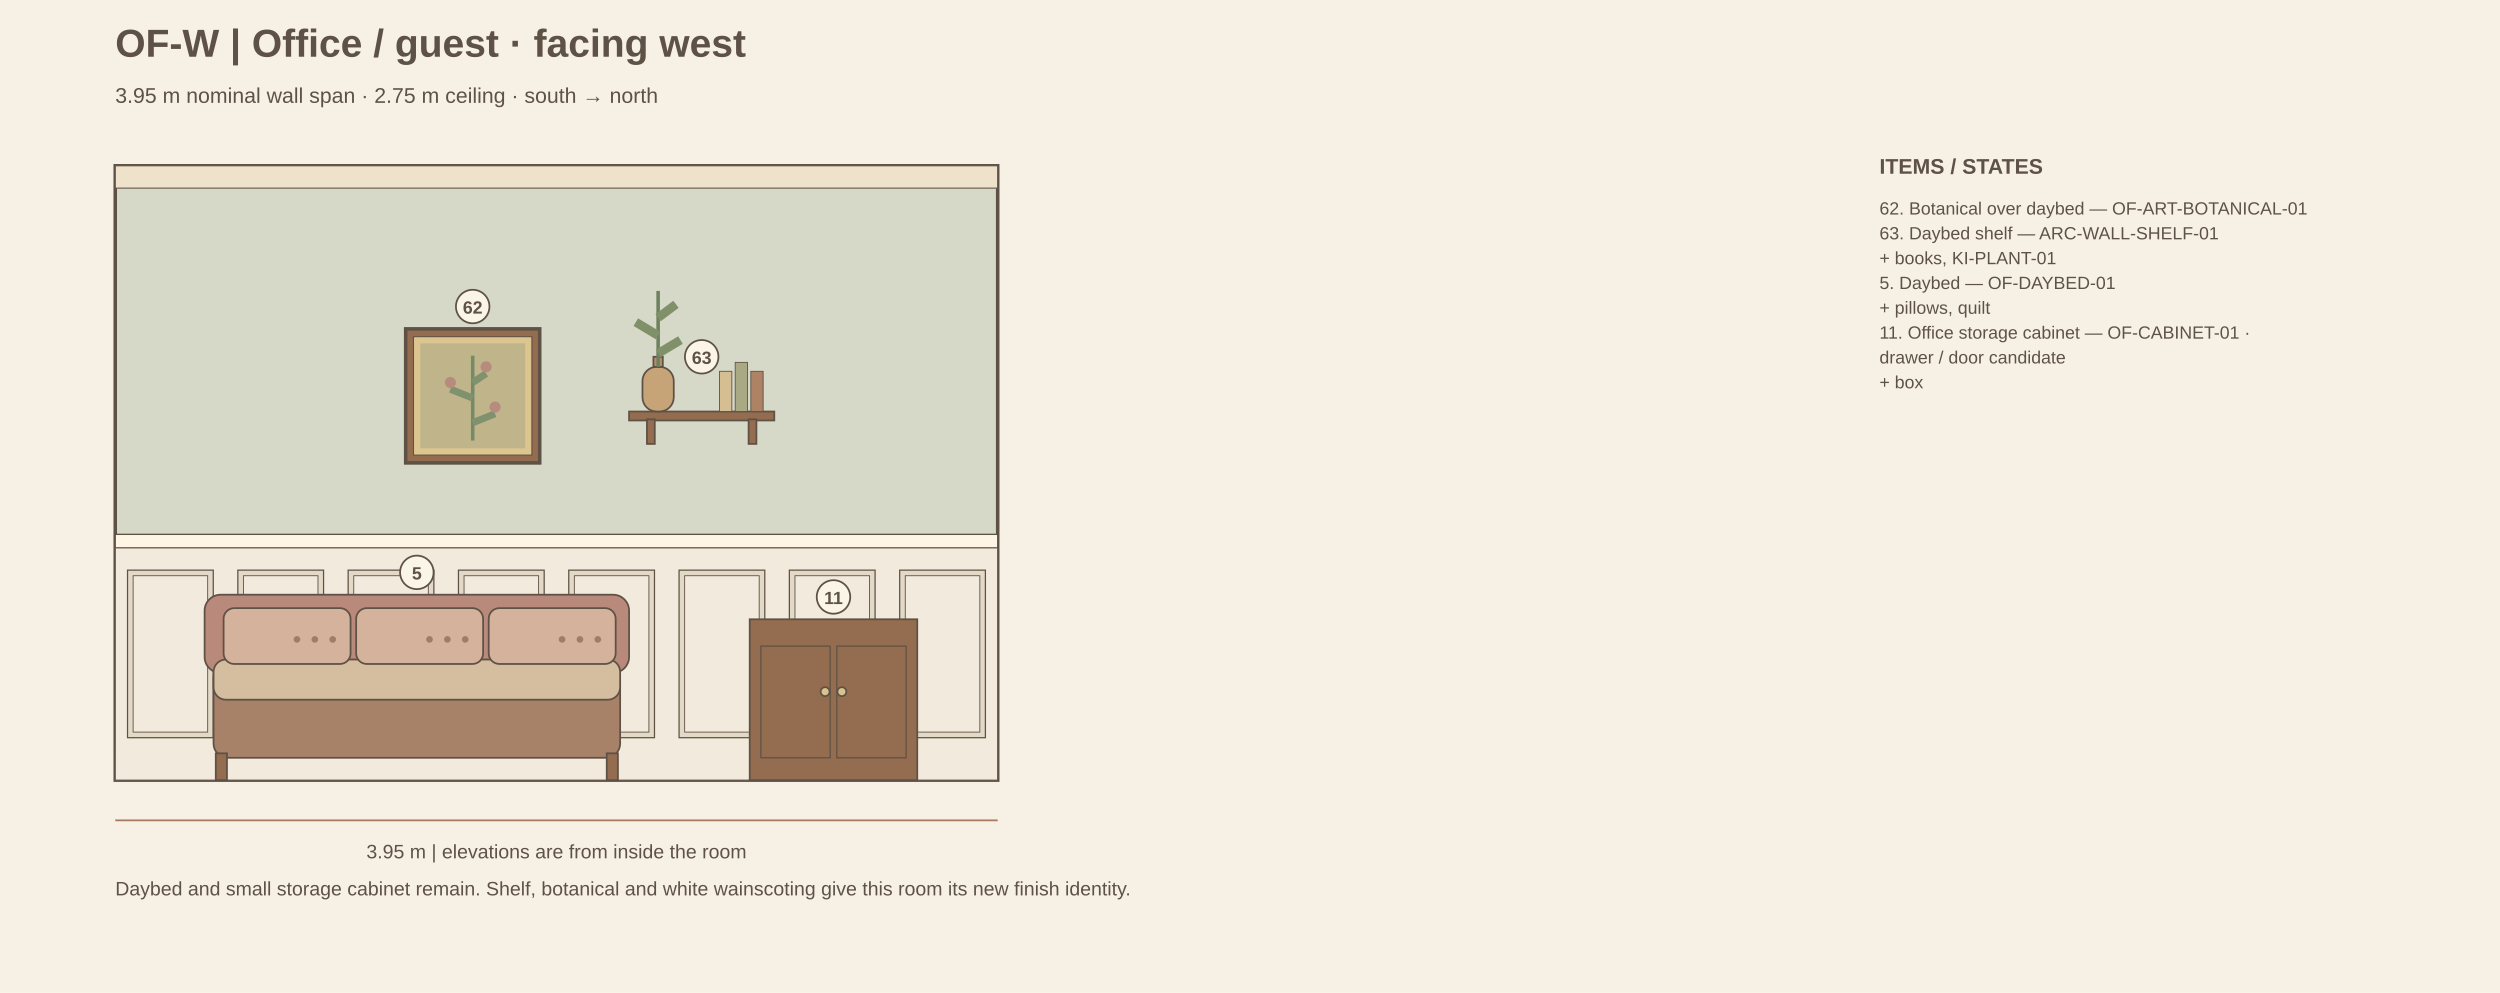
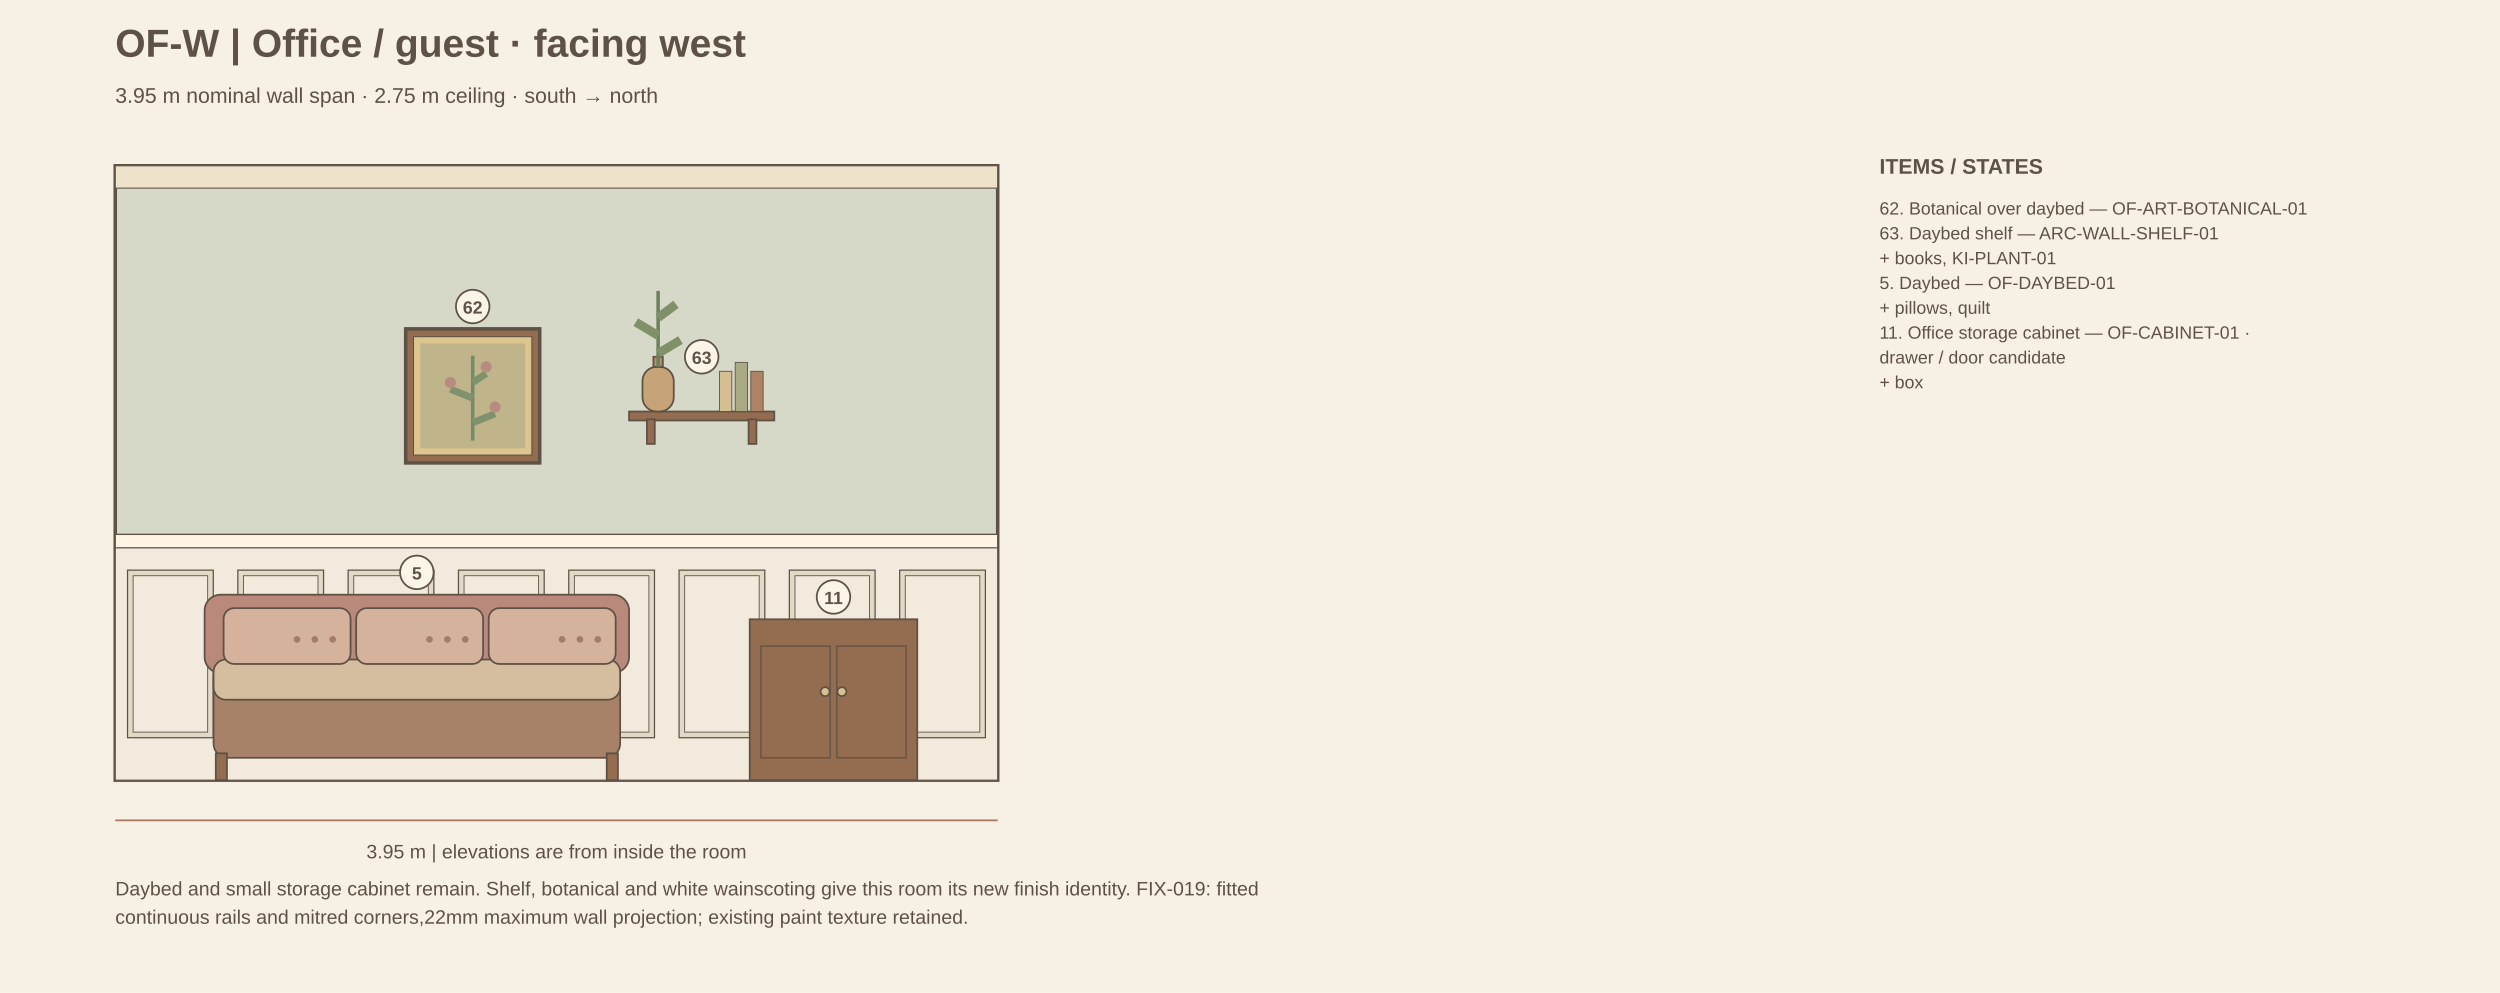
<svg xmlns="http://www.w3.org/2000/svg" viewBox="0 1680 1410 560">
  <rect x="0" y="1680" width="1410" height="560" fill="#f7f1e5" />
  <text x="65.00" y="1712.00" font-family="Arial,sans-serif" font-size="22" text-anchor="start" font-weight="bold" fill="#5e5145">OF-W  |  Office / guest · facing west</text>
  <text x="65.00" y="1738.00" font-family="Arial,sans-serif" font-size="12" text-anchor="start" font-weight="normal" fill="#5e5145">3.95 m nominal wall span · 2.75 m ceiling · south → north</text>
  <rect x="65.00" y="1773.50" width="497.70" height="346.50" fill="#d7d9c8" stroke="#5e5145" stroke-width="2" rx="0" />
  <rect x="65.00" y="2103.62" width="497.70" height="16.38" fill="#d8c3a8" stroke="#5e5145" stroke-width="0.6" rx="0" />
  <rect x="65.00" y="1773.50" width="497.70" height="12.60" fill="#eee2cb" stroke="#5e5145" stroke-width="0.6" rx="0" />
  <rect x="65.00" y="1981.40" width="497.70" height="138.60" fill="#f2eadc" stroke="#5e5145" stroke-width="0.6" rx="0" />
  <rect x="507.42" y="2001.56" width="48.35" height="94.50" fill="#e3d9c7" stroke="#5e5145" stroke-width="0.7" rx="0" />
  <rect x="510.57" y="2004.71" width="42.05" height="88.20" fill="#f2eadc" stroke="#5e5145" stroke-width="0.5" rx="0" />
  <rect x="445.20" y="2001.56" width="48.35" height="94.50" fill="#e3d9c7" stroke="#5e5145" stroke-width="0.7" rx="0" />
  <rect x="448.36" y="2004.71" width="42.05" height="88.20" fill="#f2eadc" stroke="#5e5145" stroke-width="0.5" rx="0" />
  <rect x="382.99" y="2001.56" width="48.35" height="94.50" fill="#e3d9c7" stroke="#5e5145" stroke-width="0.7" rx="0" />
  <rect x="386.14" y="2004.71" width="42.05" height="88.20" fill="#f2eadc" stroke="#5e5145" stroke-width="0.5" rx="0" />
  <rect x="320.78" y="2001.56" width="48.35" height="94.50" fill="#e3d9c7" stroke="#5e5145" stroke-width="0.7" rx="0" />
  <rect x="323.93" y="2004.71" width="42.05" height="88.20" fill="#f2eadc" stroke="#5e5145" stroke-width="0.5" rx="0" />
  <rect x="258.57" y="2001.56" width="48.35" height="94.50" fill="#e3d9c7" stroke="#5e5145" stroke-width="0.7" rx="0" />
  <rect x="261.72" y="2004.71" width="42.05" height="88.20" fill="#f2eadc" stroke="#5e5145" stroke-width="0.5" rx="0" />
  <rect x="196.35" y="2001.56" width="48.35" height="94.50" fill="#e3d9c7" stroke="#5e5145" stroke-width="0.7" rx="0" />
  <rect x="199.51" y="2004.71" width="42.05" height="88.20" fill="#f2eadc" stroke="#5e5145" stroke-width="0.5" rx="0" />
  <rect x="134.14" y="2001.56" width="48.35" height="94.50" fill="#e3d9c7" stroke="#5e5145" stroke-width="0.7" rx="0" />
  <rect x="137.29" y="2004.71" width="42.05" height="88.20" fill="#f2eadc" stroke="#5e5145" stroke-width="0.5" rx="0" />
  <rect x="71.93" y="2001.56" width="48.35" height="94.50" fill="#e3d9c7" stroke="#5e5145" stroke-width="0.7" rx="0" />
  <rect x="75.08" y="2004.71" width="42.05" height="88.20" fill="#f2eadc" stroke="#5e5145" stroke-width="0.5" rx="0" />
  <rect x="65.00" y="1981.40" width="497.70" height="7.56" fill="#fff5e5" stroke="#5e5145" stroke-width="0.7" rx="0" />
  <line x1="562.70" y1="2142.68" x2="65.00" y2="2142.68" stroke="#a77961" stroke-width="1" />
  <text x="313.85" y="2164.10" font-family="Arial,sans-serif" font-size="11" text-anchor="middle" font-weight="normal" fill="#5e5145">3.95 m | elevations are from inside the room</text>
  <g>
    <rect x="228.80" y="1865.48" width="75.60" height="75.60" fill="#946c4f" stroke="#5e5145" stroke-width="2" rx="0" />
    <rect x="233.21" y="1869.89" width="66.78" height="66.78" fill="#ddc58f" stroke="#5e5145" stroke-width="0.6" rx="0" />
    <rect x="236.99" y="1873.67" width="59.22" height="59.22" fill="#c0b58a" stroke="#5e5145" stroke-width="0" rx="0" />
    <line x1="266.60" y1="1928.48" x2="266.60" y2="1880.60" stroke="#758a69" stroke-width="2" />
    <line x1="266.60" y1="1918.40" x2="279.20" y2="1913.36" stroke="#80916d" stroke-width="4" />
    <circle cx="279.20" cy="1909.58" r="3.15" fill="#b78c7f" stroke="none" stroke-width="1" />
    <line x1="266.60" y1="1904.54" x2="254.00" y2="1899.50" stroke="#80916d" stroke-width="4" />
    <circle cx="254.00" cy="1895.72" r="3.15" fill="#b78c7f" stroke="none" stroke-width="1" />
    <line x1="266.60" y1="1895.72" x2="274.16" y2="1890.68" stroke="#80916d" stroke-width="4" />
    <circle cx="274.16" cy="1886.90" r="3.15" fill="#b78c7f" stroke="none" stroke-width="1" />
  </g>
  <circle cx="266.60" cy="1852.88" r="9.45" fill="#fbf5e8" stroke="#5e5145" stroke-width="1" />
  <text x="266.60" y="1856.88" font-family="Arial,sans-serif" font-size="10" text-anchor="middle" font-weight="bold" fill="#5e5145">62</text>
  <g>
    <rect x="354.80" y="1912.10" width="81.90" height="5.04" fill="#946c4f" stroke="#5e5145" stroke-width="1" rx="0" />
    <rect x="422.21" y="1916.51" width="4.41" height="13.86" fill="#946c4f" stroke="#5e5145" stroke-width="1" rx="0" />
    <rect x="364.88" y="1916.51" width="4.41" height="13.86" fill="#946c4f" stroke="#5e5145" stroke-width="1" rx="0" />
    <rect x="423.47" y="1889.42" width="6.93" height="22.68" fill="#ad8265" stroke="#5e5145" stroke-width="0.5" rx="0" />
    <rect x="414.65" y="1884.38" width="6.93" height="27.72" fill="#a9a984" stroke="#5e5145" stroke-width="0.5" rx="0" />
    <rect x="405.83" y="1889.42" width="6.93" height="22.68" fill="#d4be92" stroke="#5e5145" stroke-width="0.5" rx="0" />
    <rect x="362.36" y="1886.90" width="17.64" height="25.20" fill="#c7a478" stroke="#5e5145" stroke-width="1" rx="8" />
    <rect x="368.53" y="1881.23" width="5.29" height="5.67" fill="#b29068" stroke="#5e5145" stroke-width="1" rx="0" />
    <line x1="371.18" y1="1886.90" x2="371.18" y2="1844.06" stroke="#6e805d" stroke-width="2" />
    <line x1="371.18" y1="1879.34" x2="383.78" y2="1871.78" stroke="#809169" stroke-width="5" />
    <line x1="371.18" y1="1869.26" x2="358.58" y2="1861.70" stroke="#809169" stroke-width="5" />
    <line x1="371.18" y1="1859.18" x2="381.26" y2="1851.62" stroke="#809169" stroke-width="5" />
  </g>
  <circle cx="395.75" cy="1881.23" r="9.45" fill="#fbf5e8" stroke="#5e5145" stroke-width="1" />
  <text x="395.75" y="1885.23" font-family="Arial,sans-serif" font-size="10" text-anchor="middle" font-weight="bold" fill="#5e5145">63</text>
  <g>
    <rect x="120.44" y="2054.48" width="229.32" height="52.92" fill="#a78168" stroke="#5e5145" stroke-width="1" rx="8" />
    <rect x="115.40" y="2015.42" width="239.40" height="44.10" fill="#b9897c" stroke="#5e5145" stroke-width="1" rx="9" />
    <rect x="120.44" y="2051.96" width="229.32" height="22.68" fill="#d5bd9f" stroke="#5e5145" stroke-width="1" rx="7" />
    <rect x="275.63" y="2022.98" width="71.61" height="31.50" fill="#d5b29b" stroke="#5e5145" stroke-width="1" rx="6" />
    <circle cx="337.16" cy="2040.62" r="1.89" fill="#a47b6b" stroke="none" stroke-width="1" />
    <circle cx="327.08" cy="2040.62" r="1.89" fill="#a47b6b" stroke="none" stroke-width="1" />
    <circle cx="317.00" cy="2040.62" r="1.89" fill="#a47b6b" stroke="none" stroke-width="1" />
    <rect x="200.87" y="2022.98" width="71.61" height="31.50" fill="#d5b29b" stroke="#5e5145" stroke-width="1" rx="6" />
    <circle cx="262.40" cy="2040.62" r="1.89" fill="#a47b6b" stroke="none" stroke-width="1" />
    <circle cx="252.32" cy="2040.62" r="1.89" fill="#a47b6b" stroke="none" stroke-width="1" />
    <circle cx="242.24" cy="2040.62" r="1.89" fill="#a47b6b" stroke="none" stroke-width="1" />
    <rect x="126.11" y="2022.98" width="71.61" height="31.50" fill="#d5b29b" stroke="#5e5145" stroke-width="1" rx="6" />
    <circle cx="187.64" cy="2040.62" r="1.89" fill="#a47b6b" stroke="none" stroke-width="1" />
    <circle cx="177.56" cy="2040.62" r="1.89" fill="#a47b6b" stroke="none" stroke-width="1" />
    <circle cx="167.48" cy="2040.62" r="1.89" fill="#a47b6b" stroke="none" stroke-width="1" />
    <rect x="342.20" y="2104.88" width="6.30" height="15.12" fill="#946c4f" stroke="#5e5145" stroke-width="1" rx="0" />
    <rect x="121.70" y="2104.88" width="6.30" height="15.12" fill="#946c4f" stroke="#5e5145" stroke-width="1" rx="0" />
  </g>
  <circle cx="235.10" cy="2002.82" r="9.45" fill="#fbf5e8" stroke="#5e5145" stroke-width="1" />
  <text x="235.10" y="2006.82" font-family="Arial,sans-serif" font-size="10" text-anchor="middle" font-weight="bold" fill="#5e5145">5</text>
  <g>
    <rect x="422.84" y="2029.28" width="94.50" height="90.72" fill="#946c4f" stroke="#5e5145" stroke-width="1" rx="0" />
    <rect x="471.98" y="2044.40" width="39.06" height="63.00" fill="none" stroke="#5e5145" stroke-width="0.7" rx="0" />
    <rect x="429.14" y="2044.40" width="39.06" height="63.00" fill="none" stroke="#5e5145" stroke-width="0.7" rx="0" />
    <circle cx="474.81" cy="2070.10" r="2.52" fill="#d8c38f" stroke="#5e5145" stroke-width="1" />
    <circle cx="465.36" cy="2070.10" r="2.52" fill="#d8c38f" stroke="#5e5145" stroke-width="1" />
  </g>
  <circle cx="470.09" cy="2016.68" r="9.45" fill="#fbf5e8" stroke="#5e5145" stroke-width="1" />
  <text x="470.09" y="2020.68" font-family="Arial,sans-serif" font-size="10" text-anchor="middle" font-weight="bold" fill="#5e5145">11</text>
  <text x="1060.00" y="1778.00" font-family="Arial,sans-serif" font-size="12" text-anchor="start" font-weight="bold" fill="#5e5145">ITEMS / STATES</text>
  <text x="1060.00" y="1801.00" font-family="Arial,sans-serif" font-size="10" text-anchor="start" font-weight="normal" fill="#5e5145">62. Botanical over daybed — OF-ART-BOTANICAL-01</text>
  <text x="1060.00" y="1815.00" font-family="Arial,sans-serif" font-size="10" text-anchor="start" font-weight="normal" fill="#5e5145">63. Daybed shelf — ARC-WALL-SHELF-01</text>
  <text x="1060.00" y="1829.00" font-family="Arial,sans-serif" font-size="10" text-anchor="start" font-weight="normal" fill="#5e5145">   + books, KI-PLANT-01</text>
  <text x="1060.00" y="1843.00" font-family="Arial,sans-serif" font-size="10" text-anchor="start" font-weight="normal" fill="#5e5145">5. Daybed — OF-DAYBED-01</text>
  <text x="1060.00" y="1857.00" font-family="Arial,sans-serif" font-size="10" text-anchor="start" font-weight="normal" fill="#5e5145">   + pillows, quilt</text>
  <text x="1060.00" y="1871.00" font-family="Arial,sans-serif" font-size="10" text-anchor="start" font-weight="normal" fill="#5e5145">11. Office storage cabinet — OF-CABINET-01 ·</text>
  <text x="1060.00" y="1885.00" font-family="Arial,sans-serif" font-size="10" text-anchor="start" font-weight="normal" fill="#5e5145">drawer / door candidate</text>
  <text x="1060.00" y="1899.00" font-family="Arial,sans-serif" font-size="10" text-anchor="start" font-weight="normal" fill="#5e5145">   + box</text>
-   <text x="65.00" y="2185.00" font-family="Arial,sans-serif" font-size="11" text-anchor="start" font-weight="normal" fill="#5e5145">Daybed and small storage cabinet remain. Shelf, botanical and white wainscoting give this room its new finish identity.</text>
+   <text x="65.00" y="2185.00" font-family="Arial,sans-serif" font-size="11" text-anchor="start" font-weight="normal" fill="#5e5145">Daybed and small storage cabinet remain. Shelf, botanical and white wainscoting give this room its new finish identity. FIX-019: fitted</text>
+   <text x="65.00" y="2201.00" font-family="Arial,sans-serif" font-size="11" text-anchor="start" font-weight="normal" fill="#5e5145">continuous rails and mitred corners,22mm maximum wall projection; existing paint texture retained.</text>
</svg>
